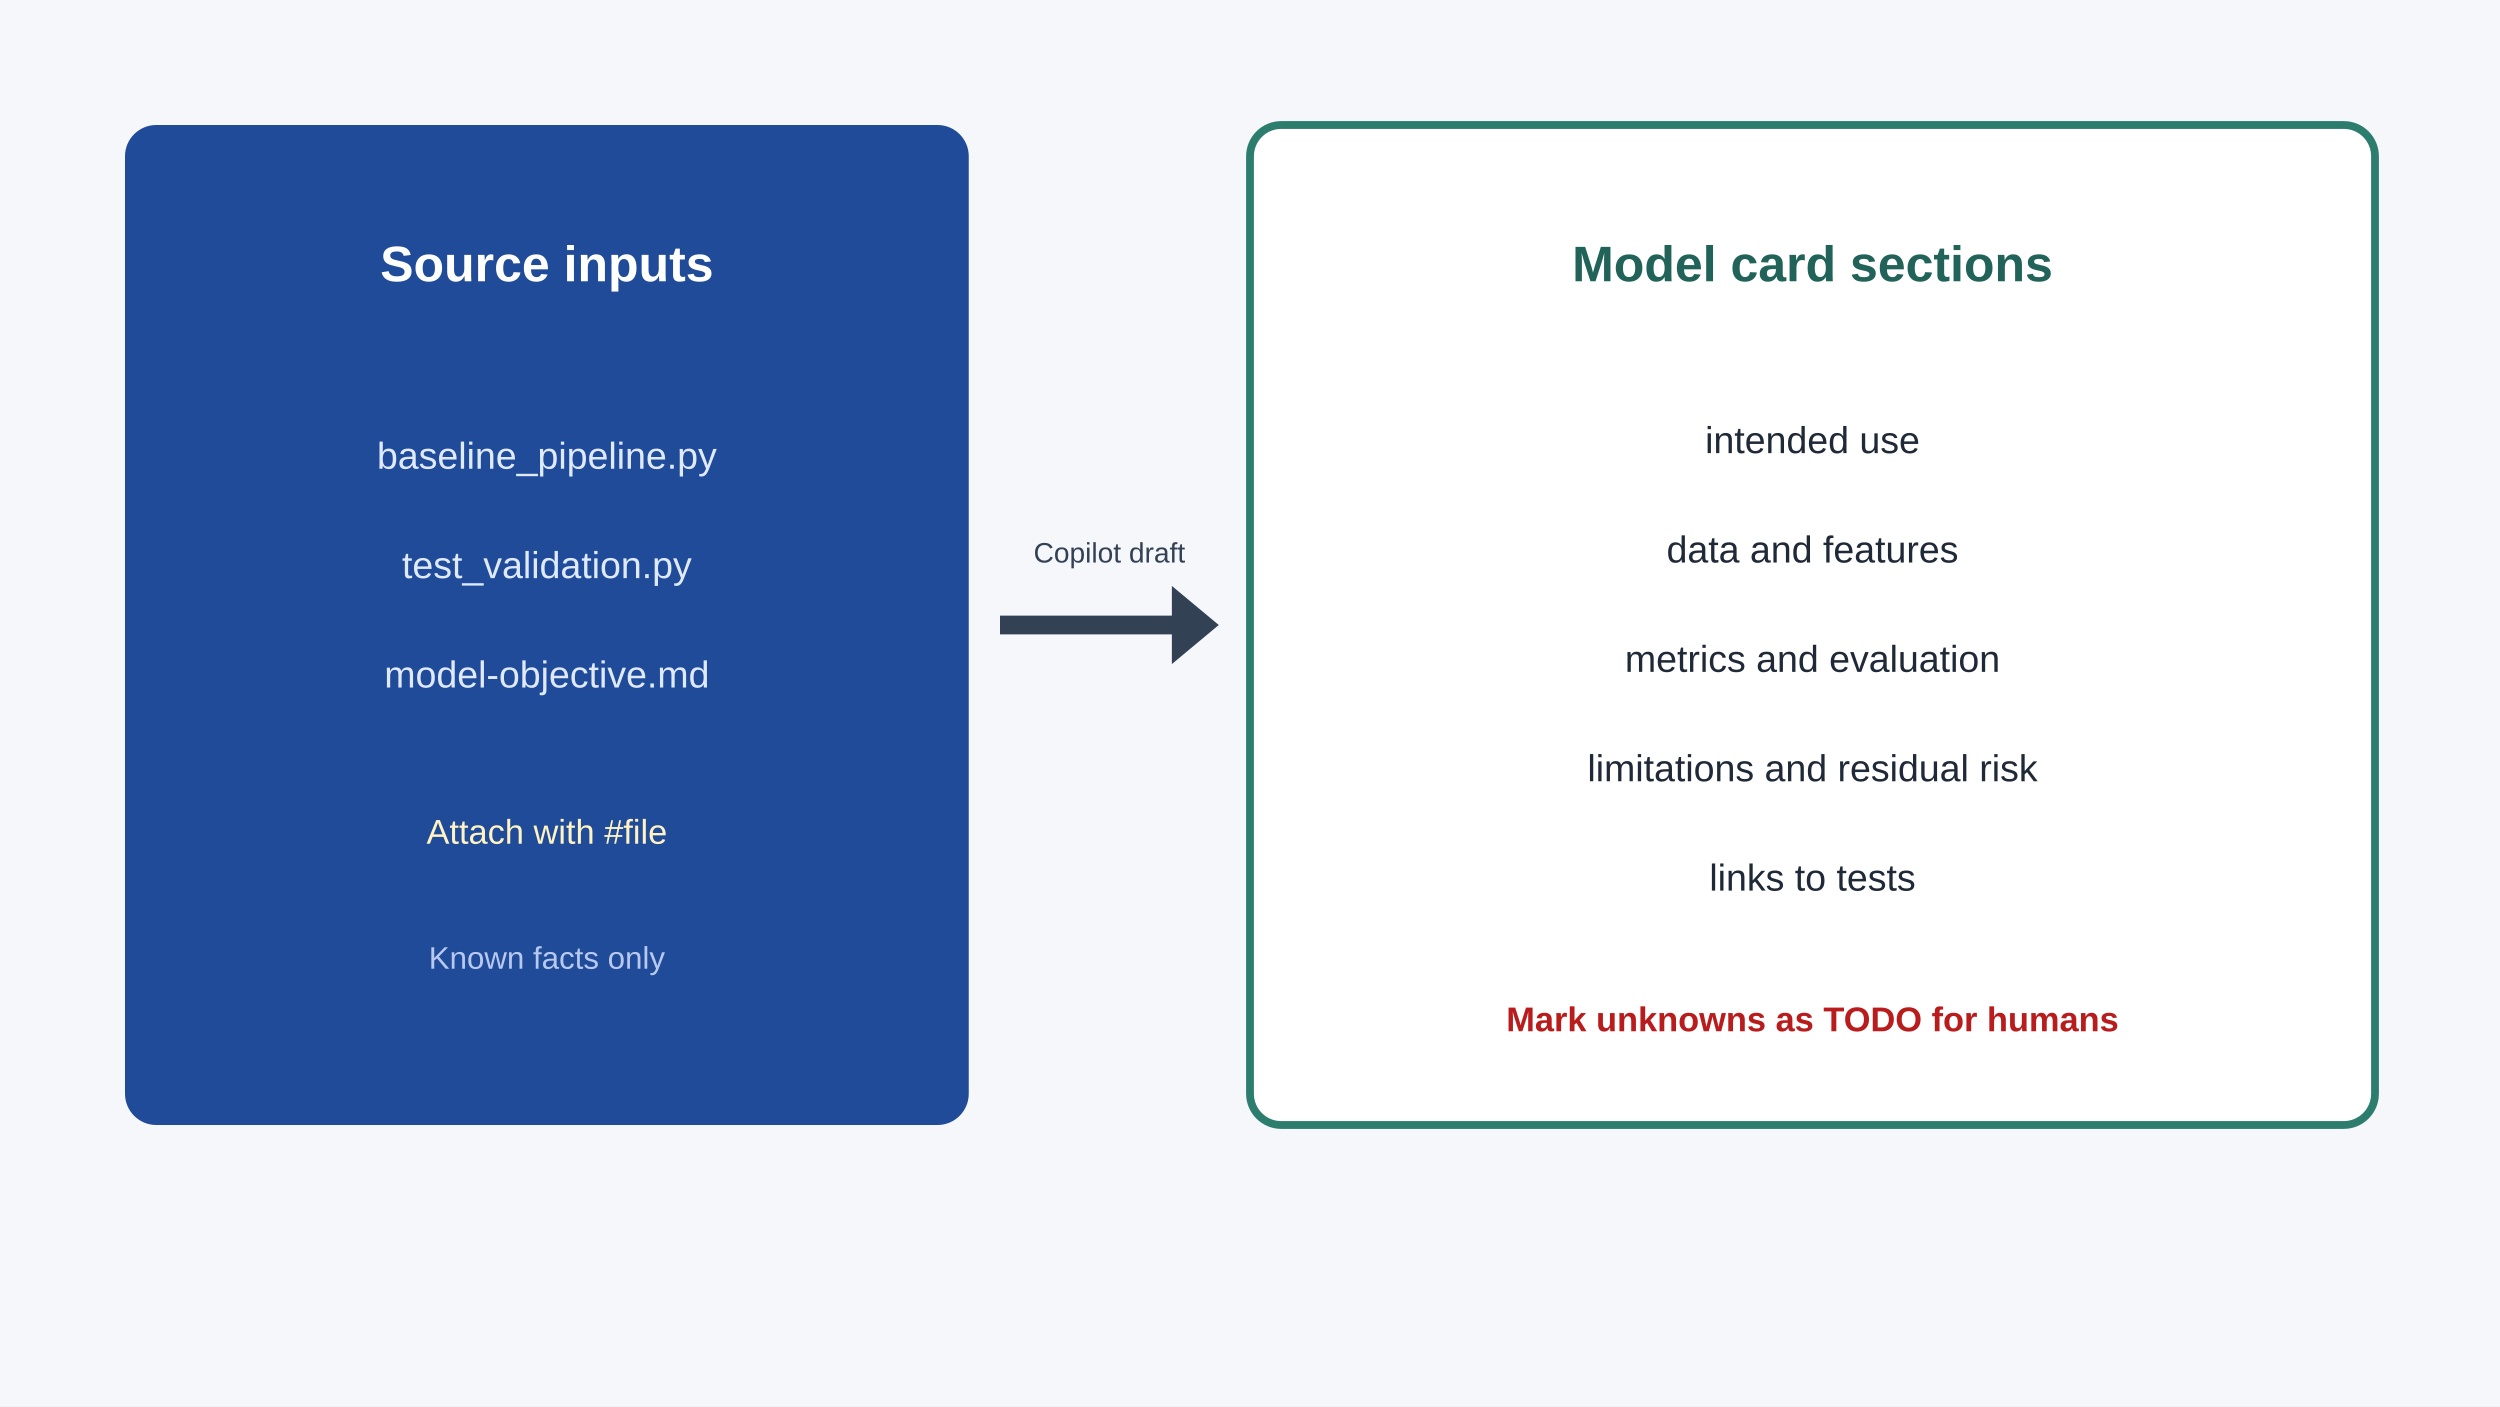
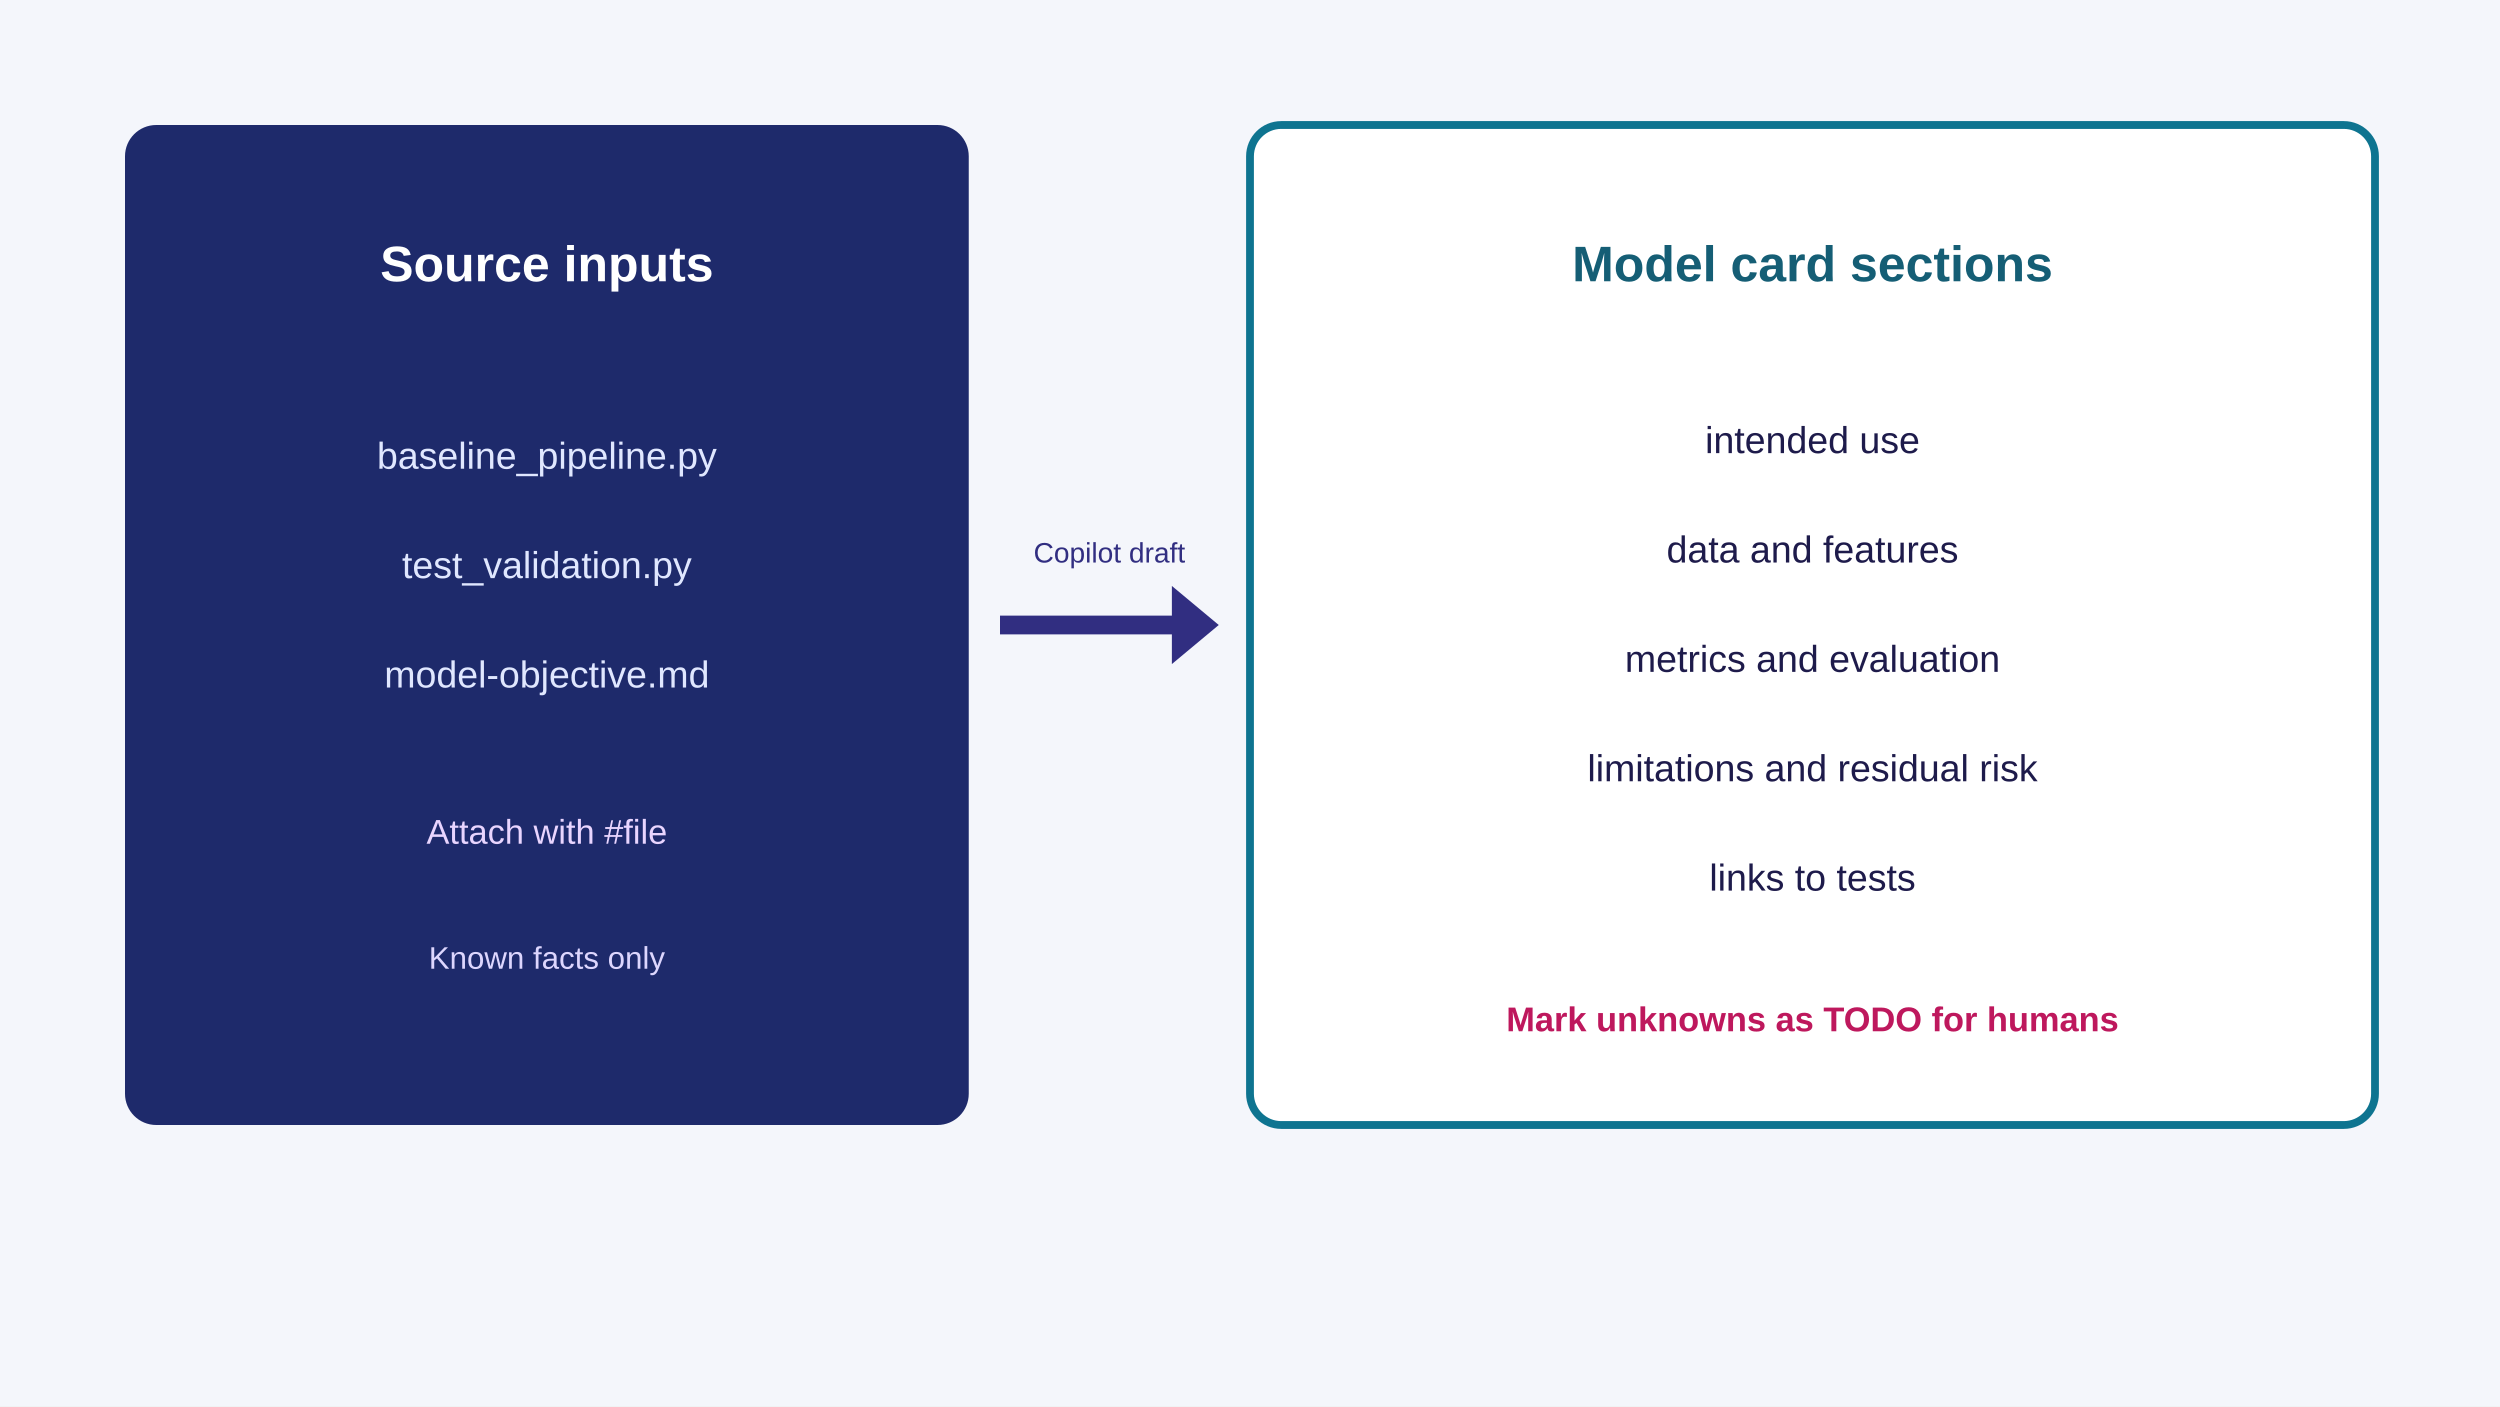
<svg xmlns="http://www.w3.org/2000/svg" viewBox="0 0 1600 900" role="img" aria-label="Model card generated from code and tests">
-   <rect width="1600" height="900" fill="#f5f7fb" />
-   <rect x="80" y="80" width="540" height="640" rx="20" fill="#1f4b99" />
+   <rect width="1600" height="900" fill="#F4F6FB" />
+   <rect x="80" y="80" width="540" height="640" rx="20" fill="#1E2A6B" />
  <text x="350" y="180" text-anchor="middle" fill="#ffffff" font-family="Arial, Helvetica, sans-serif" font-size="32" font-weight="700">Source inputs</text>
-   <text x="350" y="300" text-anchor="middle" fill="#dfe9ff" font-family="Arial, Helvetica, sans-serif" font-size="24">baseline_pipeline.py</text>
-   <text x="350" y="370" text-anchor="middle" fill="#dfe9ff" font-family="Arial, Helvetica, sans-serif" font-size="24">test_validation.py</text>
-   <text x="350" y="440" text-anchor="middle" fill="#dfe9ff" font-family="Arial, Helvetica, sans-serif" font-size="24">model-objective.md</text>
-   <text x="350" y="540" text-anchor="middle" fill="#fff3c4" font-family="Arial, Helvetica, sans-serif" font-size="22">Attach with #file</text>
-   <text x="350" y="620" text-anchor="middle" fill="#b8c9ef" font-family="Arial, Helvetica, sans-serif" font-size="20">Known facts only</text>
-   <path d="M640 400 H760" stroke="#334155" stroke-width="12" fill="none" />
-   <polygon points="780,400 750,375 750,425" fill="#334155" />
-   <text x="710" y="360" text-anchor="middle" fill="#334155" font-family="Arial, Helvetica, sans-serif" font-size="18">Copilot draft</text>
-   <rect x="800" y="80" width="720" height="640" rx="20" fill="#ffffff" stroke="#2d7d6f" stroke-width="5" />
-   <text x="1160" y="180" text-anchor="middle" fill="#216358" font-family="Arial, Helvetica, sans-serif" font-size="32" font-weight="700">Model card sections</text>
-   <text x="1160" y="290" text-anchor="middle" fill="#1f2937" font-family="Arial, Helvetica, sans-serif" font-size="24">intended use</text>
-   <text x="1160" y="360" text-anchor="middle" fill="#1f2937" font-family="Arial, Helvetica, sans-serif" font-size="24">data and features</text>
-   <text x="1160" y="430" text-anchor="middle" fill="#1f2937" font-family="Arial, Helvetica, sans-serif" font-size="24">metrics and evaluation</text>
-   <text x="1160" y="500" text-anchor="middle" fill="#1f2937" font-family="Arial, Helvetica, sans-serif" font-size="24">limitations and residual risk</text>
-   <text x="1160" y="570" text-anchor="middle" fill="#1f2937" font-family="Arial, Helvetica, sans-serif" font-size="24">links to tests</text>
-   <text x="1160" y="660" text-anchor="middle" fill="#b91c1c" font-family="Arial, Helvetica, sans-serif" font-size="22" font-weight="700">Mark unknowns as TODO for humans</text>
+   <text x="350" y="300" text-anchor="middle" fill="#E0E7FF" font-family="Arial, Helvetica, sans-serif" font-size="24">baseline_pipeline.py</text>
+   <text x="350" y="370" text-anchor="middle" fill="#E0E7FF" font-family="Arial, Helvetica, sans-serif" font-size="24">test_validation.py</text>
+   <text x="350" y="440" text-anchor="middle" fill="#E0E7FF" font-family="Arial, Helvetica, sans-serif" font-size="24">model-objective.md</text>
+   <text x="350" y="540" text-anchor="middle" fill="#E9D5FF" font-family="Arial, Helvetica, sans-serif" font-size="22">Attach with #file</text>
+   <text x="350" y="620" text-anchor="middle" fill="#DDD6FE" font-family="Arial, Helvetica, sans-serif" font-size="20">Known facts only</text>
+   <path d="M640 400 H760" stroke="#312E81" stroke-width="12" fill="none" />
+   <polygon points="780,400 750,375 750,425" fill="#312E81" />
+   <text x="710" y="360" text-anchor="middle" fill="#312E81" font-family="Arial, Helvetica, sans-serif" font-size="18">Copilot draft</text>
+   <rect x="800" y="80" width="720" height="640" rx="20" fill="#ffffff" stroke="#0E7490" stroke-width="5" />
+   <text x="1160" y="180" text-anchor="middle" fill="#155E75" font-family="Arial, Helvetica, sans-serif" font-size="32" font-weight="700">Model card sections</text>
+   <text x="1160" y="290" text-anchor="middle" fill="#1E1B4B" font-family="Arial, Helvetica, sans-serif" font-size="24">intended use</text>
+   <text x="1160" y="360" text-anchor="middle" fill="#1E1B4B" font-family="Arial, Helvetica, sans-serif" font-size="24">data and features</text>
+   <text x="1160" y="430" text-anchor="middle" fill="#1E1B4B" font-family="Arial, Helvetica, sans-serif" font-size="24">metrics and evaluation</text>
+   <text x="1160" y="500" text-anchor="middle" fill="#1E1B4B" font-family="Arial, Helvetica, sans-serif" font-size="24">limitations and residual risk</text>
+   <text x="1160" y="570" text-anchor="middle" fill="#1E1B4B" font-family="Arial, Helvetica, sans-serif" font-size="24">links to tests</text>
+   <text x="1160" y="660" text-anchor="middle" fill="#BE185D" font-family="Arial, Helvetica, sans-serif" font-size="22" font-weight="700">Mark unknowns as TODO for humans</text>
</svg>
